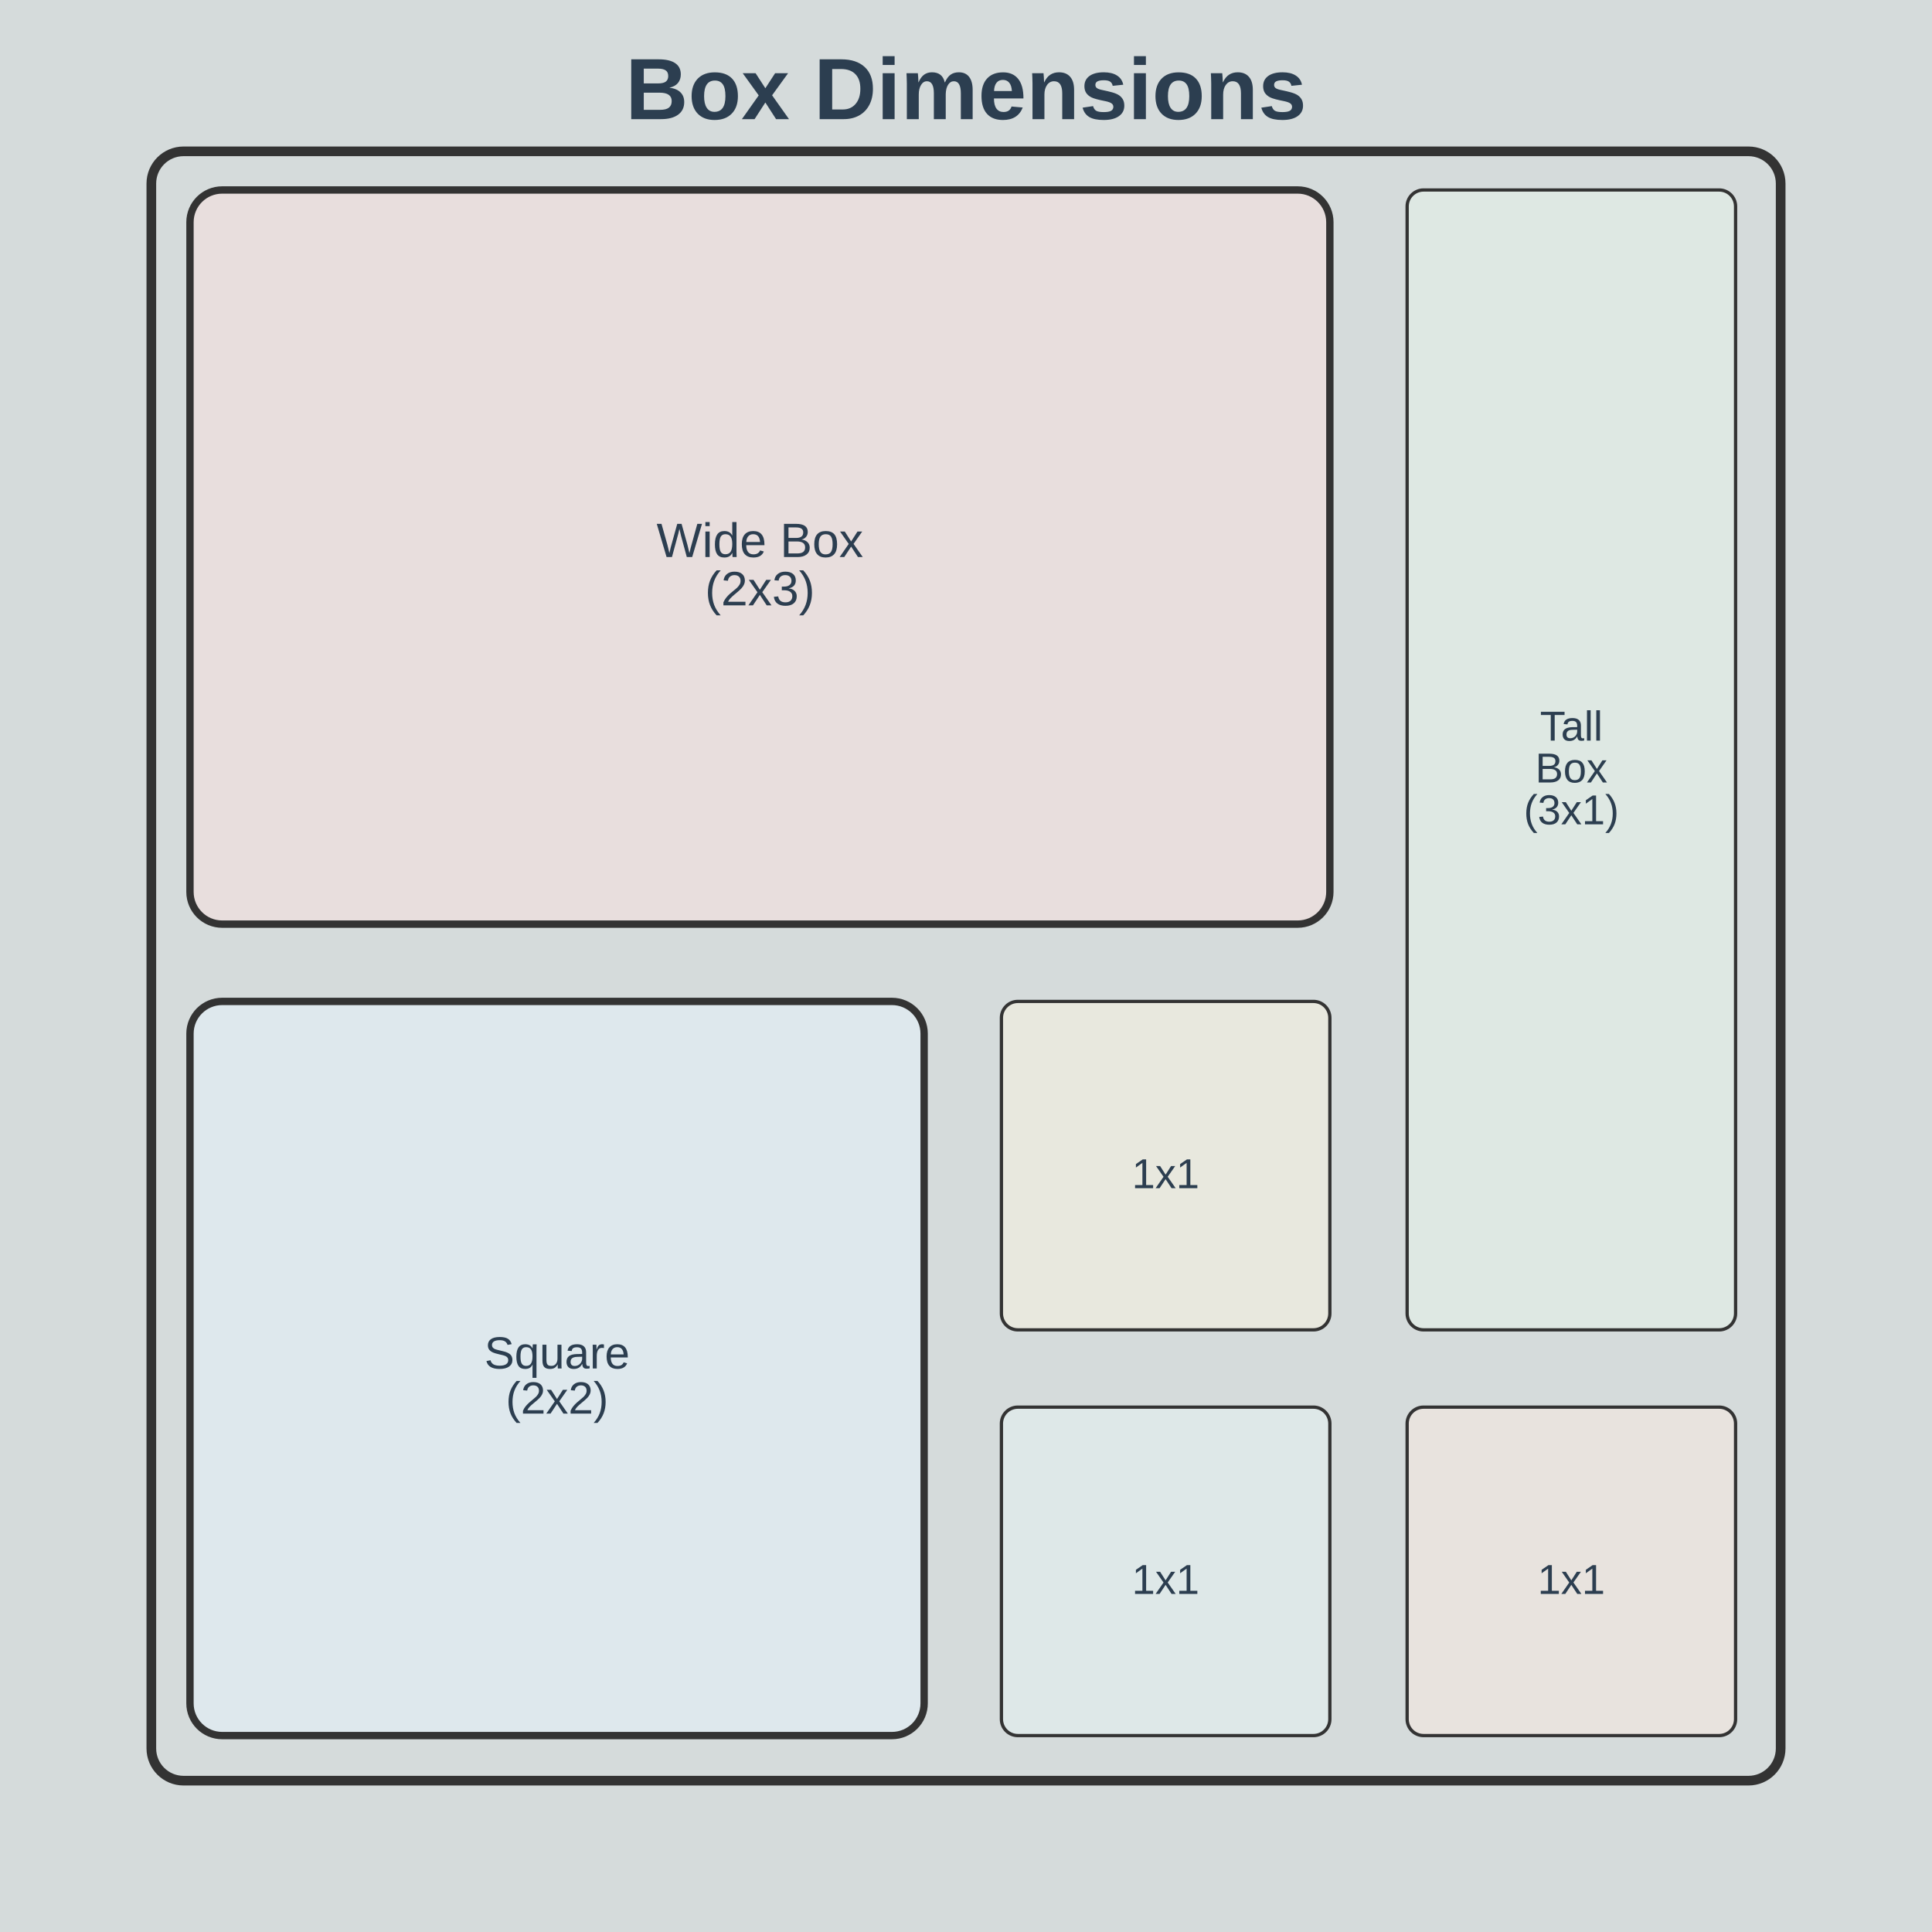
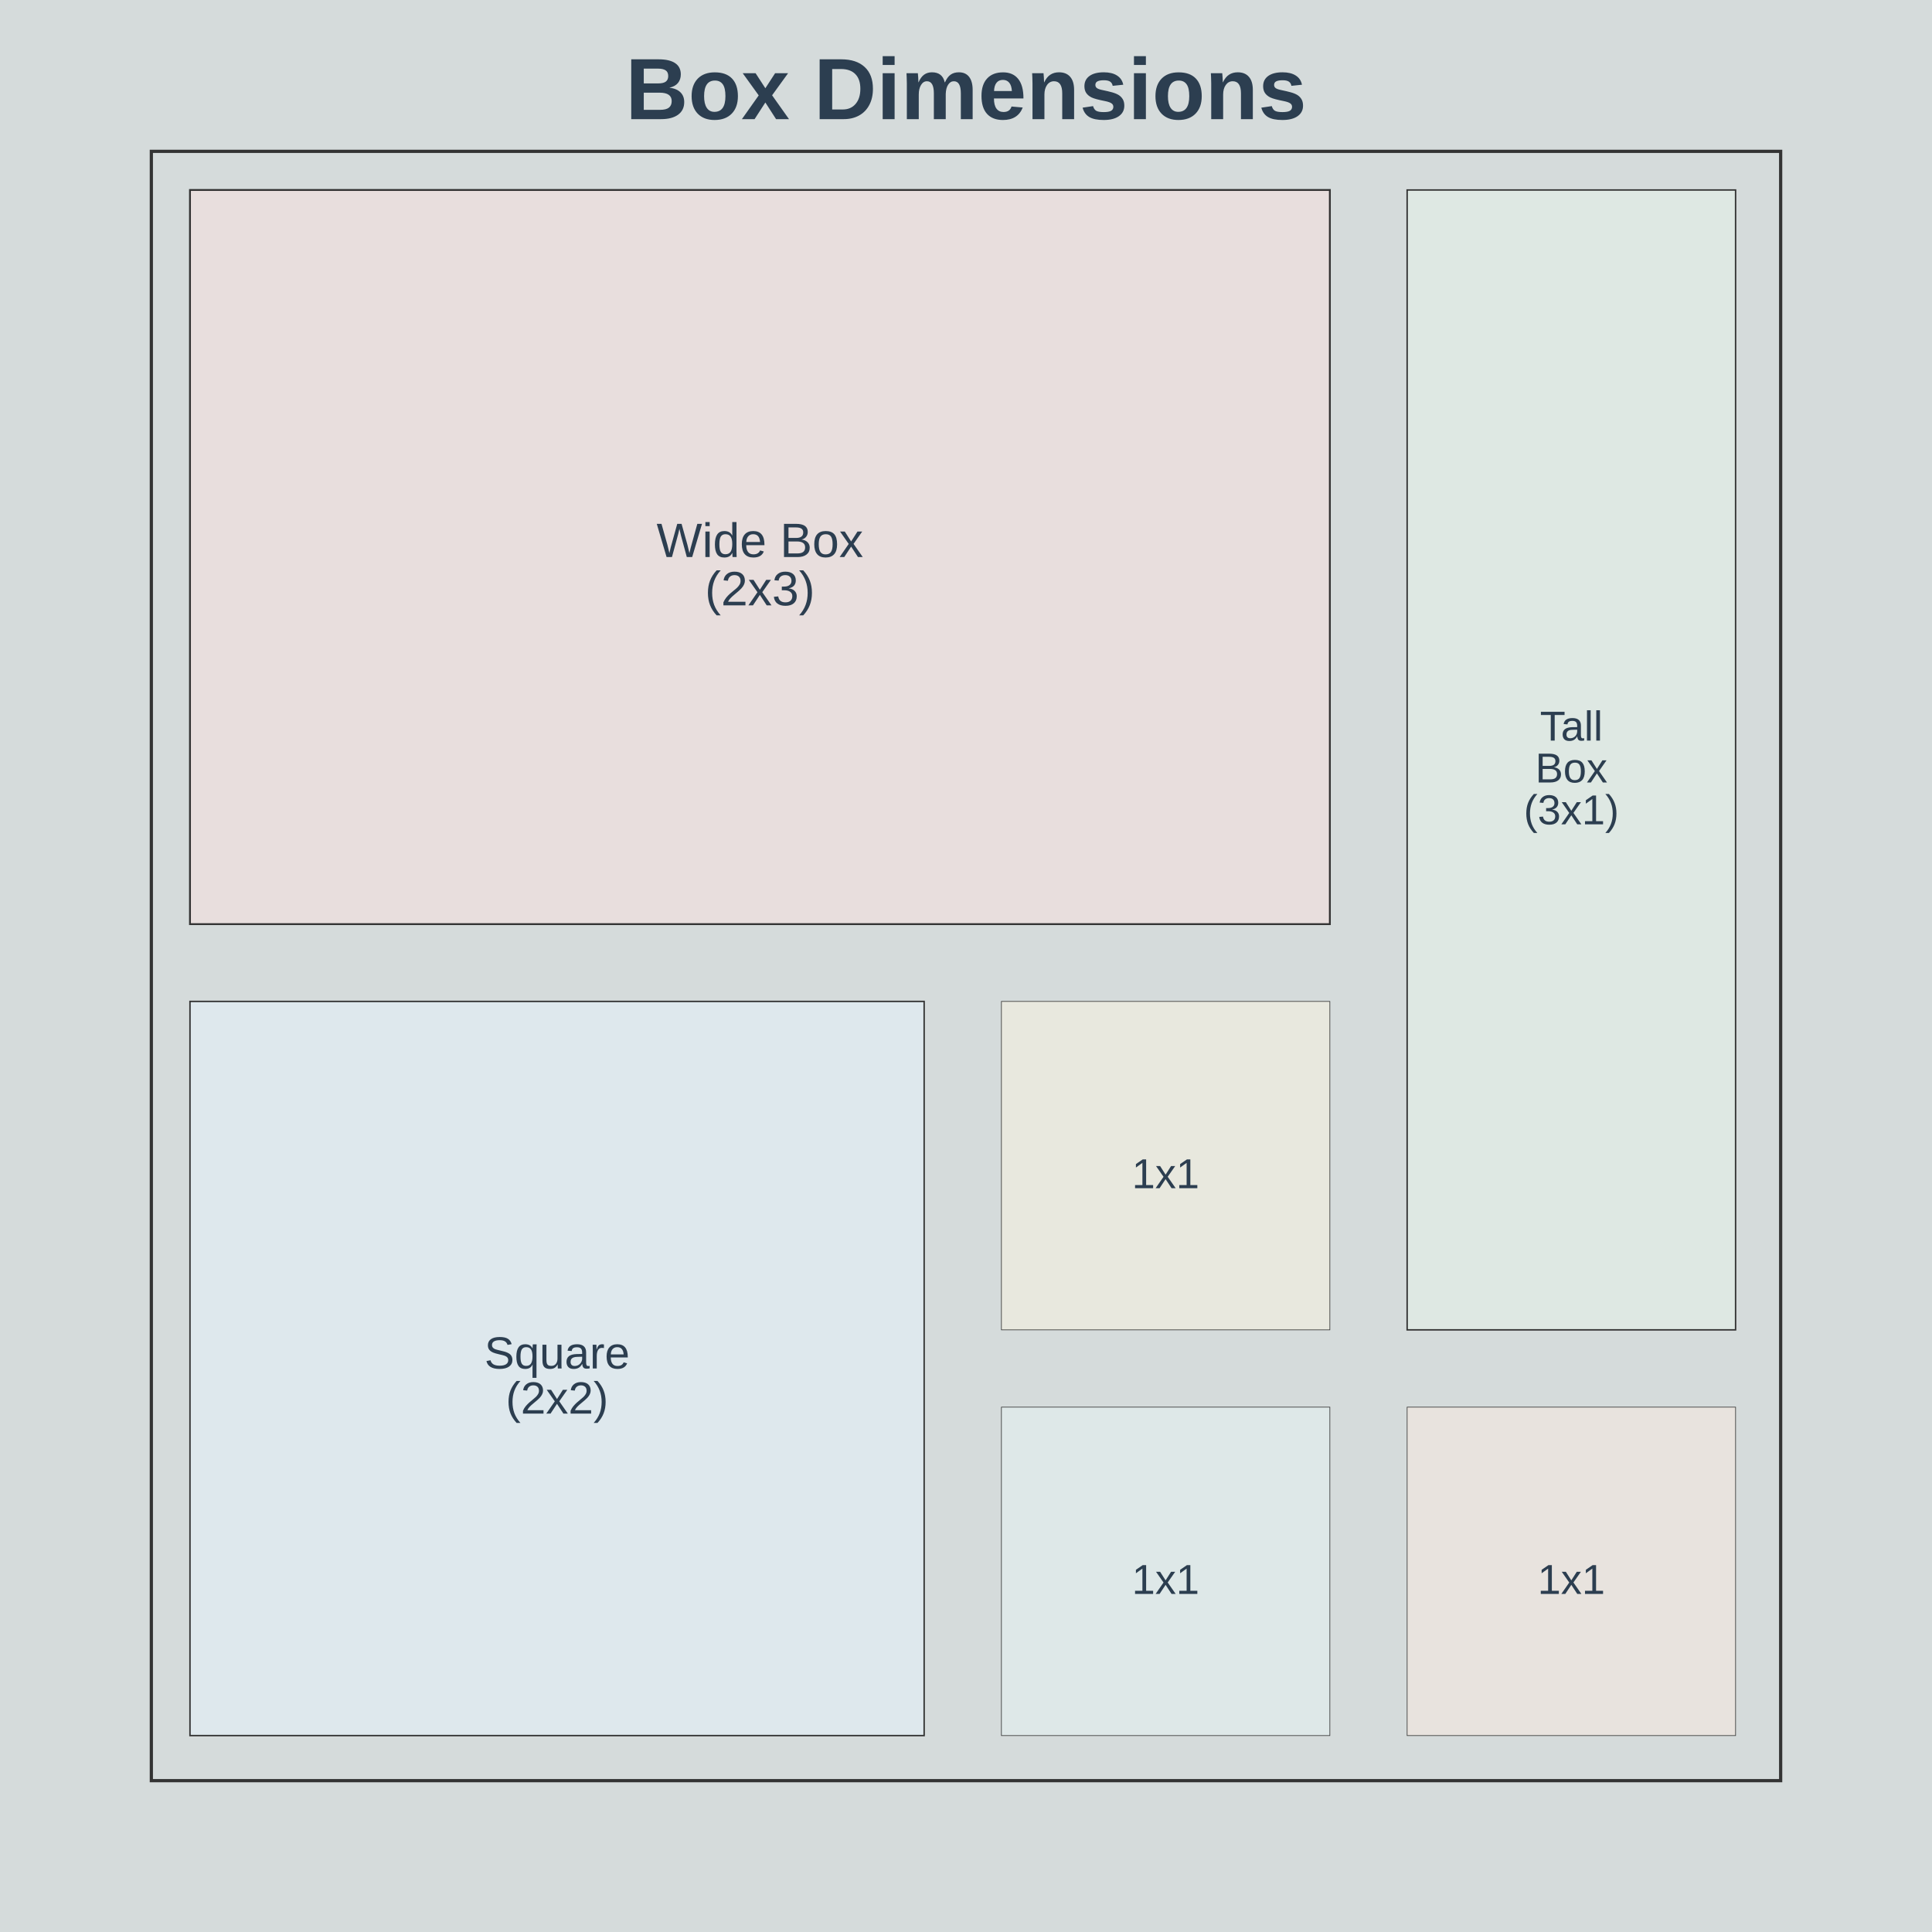
<svg xmlns="http://www.w3.org/2000/svg" height="600" viewBox="0 0 600 600" width="600">
  <rect fill="#D5DBDB" height="100%" width="100%" />
-   <rect fill="transparent" height="506" rx="10" ry="10" stroke="#333" stroke-width="3" width="506" x="47" y="47" />
-   <rect fill="#E8DEDD" height="228" rx="10" ry="10" stroke="#333" stroke-width="2.28" width="354" x="59" y="59" />
-   <rect fill="#DEE8E3" height="354" rx="5.1" ry="5.1" stroke="#333" stroke-width="1.02" width="102" x="437" y="59" />
-   <rect fill="#DEE8ED" height="228" rx="10" ry="10" stroke="#333" stroke-width="2.28" width="228" x="59" y="311" />
-   <rect fill="#E8E8DE" height="102" rx="5.1" ry="5.1" stroke="#333" stroke-width="1.02" width="102" x="311" y="311" />
-   <rect fill="#DEE8E8" height="102" rx="5.1" ry="5.1" stroke="#333" stroke-width="1.02" width="102" x="311" y="437" />
-   <rect fill="#E8E3DE" height="102" rx="5.1" ry="5.1" stroke="#333" stroke-width="1.02" width="102" x="437" y="437" />
+   <rect fill="transparent" height="506" stroke="#333" stroke-width="1" width="506" x="47" y="47" />
+   <rect fill="#E8DEDD" height="228" stroke="#333" stroke-width="0.575" width="354" x="59" y="59" />
+   <rect fill="#DEE8E3" height="354" stroke="#333" stroke-width="0.451" width="102" x="437" y="59" />
+   <rect fill="#DEE8ED" height="228" stroke="#333" stroke-width="0.451" width="228" x="59" y="311" />
+   <rect fill="#E8E8DE" height="102" stroke="#333" stroke-width="0.202" width="102" x="311" y="311" />
+   <rect fill="#DEE8E8" height="102" stroke="#333" stroke-width="0.202" width="102" x="311" y="437" />
+   <rect fill="#E8E3DE" height="102" stroke="#333" stroke-width="0.202" width="102" x="437" y="437" />
  <text dominant-baseline="auto" fill="#2C3E50" font-family="Arial, sans-serif" font-size="15" text-anchor="middle" x="236" y="173">
Wide Box
</text>
  <text dominant-baseline="auto" fill="#2C3E50" font-family="Arial, sans-serif" font-size="15" text-anchor="middle" x="236" y="188">
(2x3)
</text>
  <text dominant-baseline="auto" fill="#2C3E50" font-family="Arial, sans-serif" font-size="13" text-anchor="middle" x="488" y="230">
Tall
</text>
  <text dominant-baseline="auto" fill="#2C3E50" font-family="Arial, sans-serif" font-size="13" text-anchor="middle" x="488" y="243">
Box
</text>
  <text dominant-baseline="auto" fill="#2C3E50" font-family="Arial, sans-serif" font-size="13" text-anchor="middle" x="488" y="256">
(3x1)
</text>
  <text dominant-baseline="auto" fill="#2C3E50" font-family="Arial, sans-serif" font-size="14" text-anchor="middle" x="173" y="425">
Square
</text>
  <text dominant-baseline="auto" fill="#2C3E50" font-family="Arial, sans-serif" font-size="14" text-anchor="middle" x="173" y="439">
(2x2)
</text>
  <text dominant-baseline="auto" fill="#2C3E50" font-family="Arial, sans-serif" font-size="13" text-anchor="middle" x="362" y="369">
1x1
</text>
  <text dominant-baseline="auto" fill="#2C3E50" font-family="Arial, sans-serif" font-size="13" text-anchor="middle" x="362" y="495">
1x1
</text>
  <text dominant-baseline="auto" fill="#2C3E50" font-family="Arial, sans-serif" font-size="13" text-anchor="middle" x="488" y="495">
1x1
</text>
+   <defs>
+     <marker id="arrowhead" markerHeight="10" markerUnits="strokeWidth" markerWidth="10" orient="auto" refX="9" refY="3">
+       <polygon fill="#333" points="0,0 0,6 9,3" />
+     </marker>
+   </defs>
  <text fill="#2C3E50" font-family="Arial, sans-serif" font-size="27" font-weight="bold" text-anchor="middle" x="300" y="37">
Box Dimensions
</text>
</svg>
